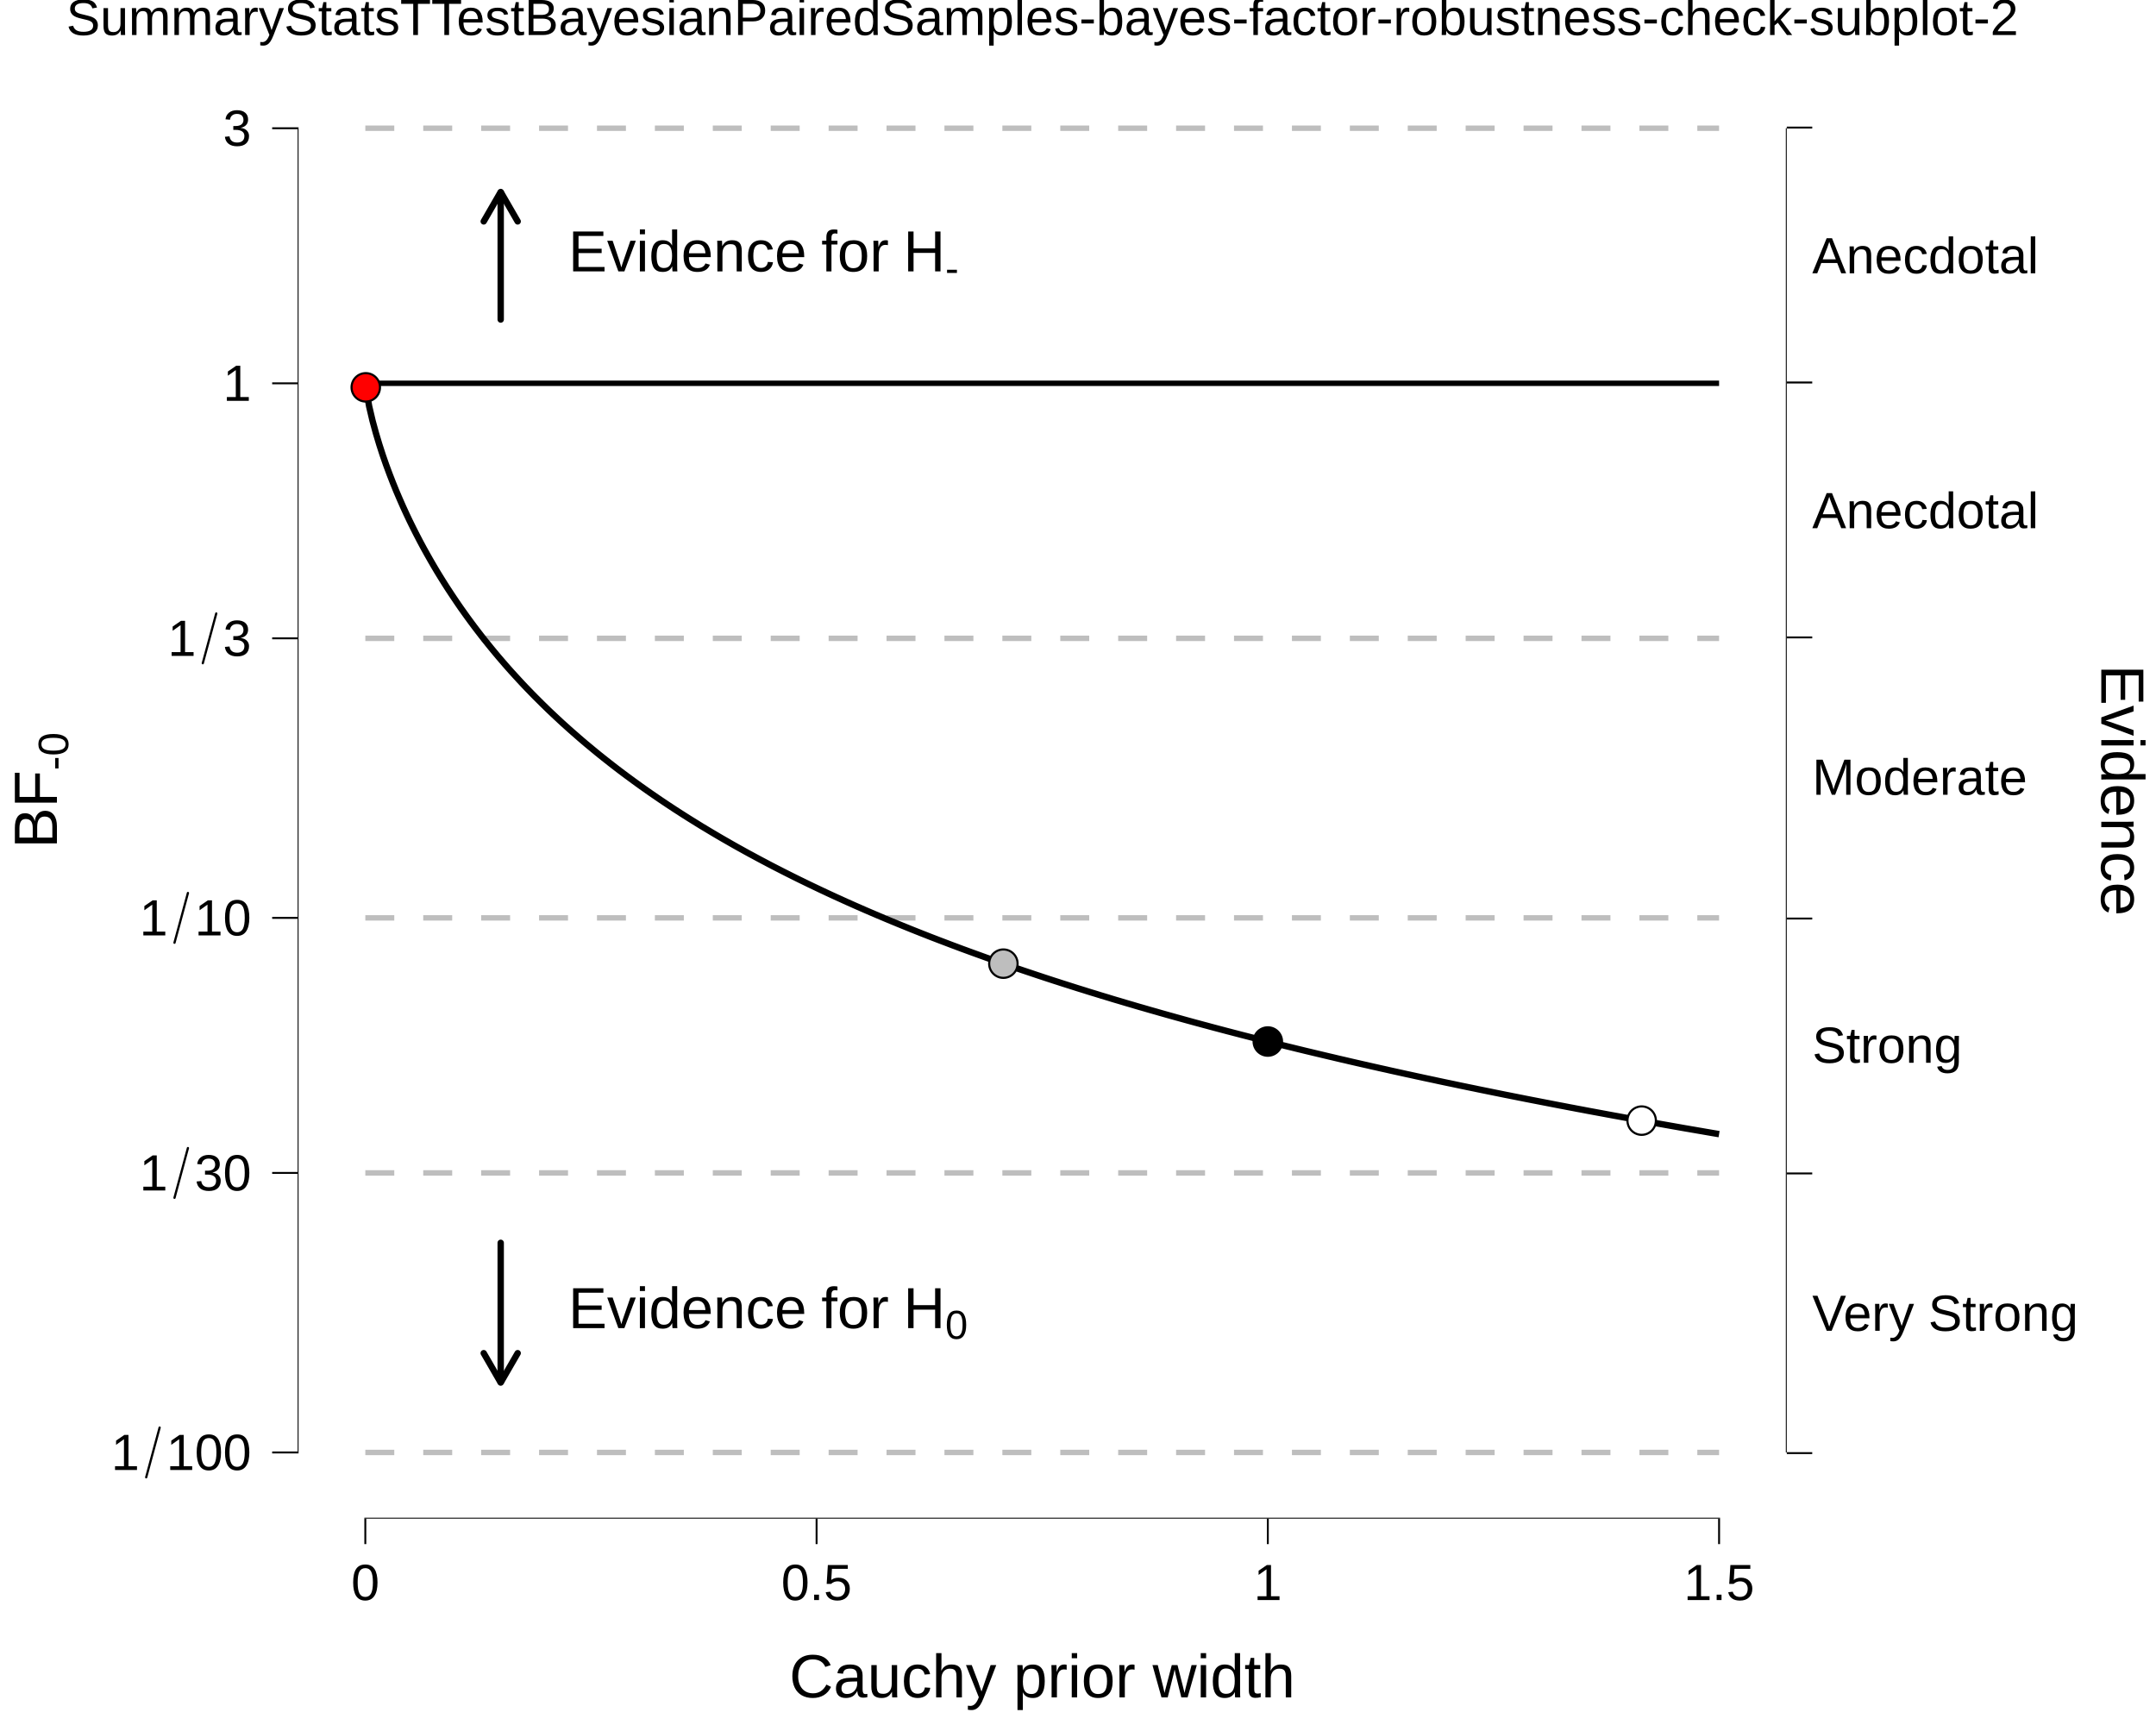
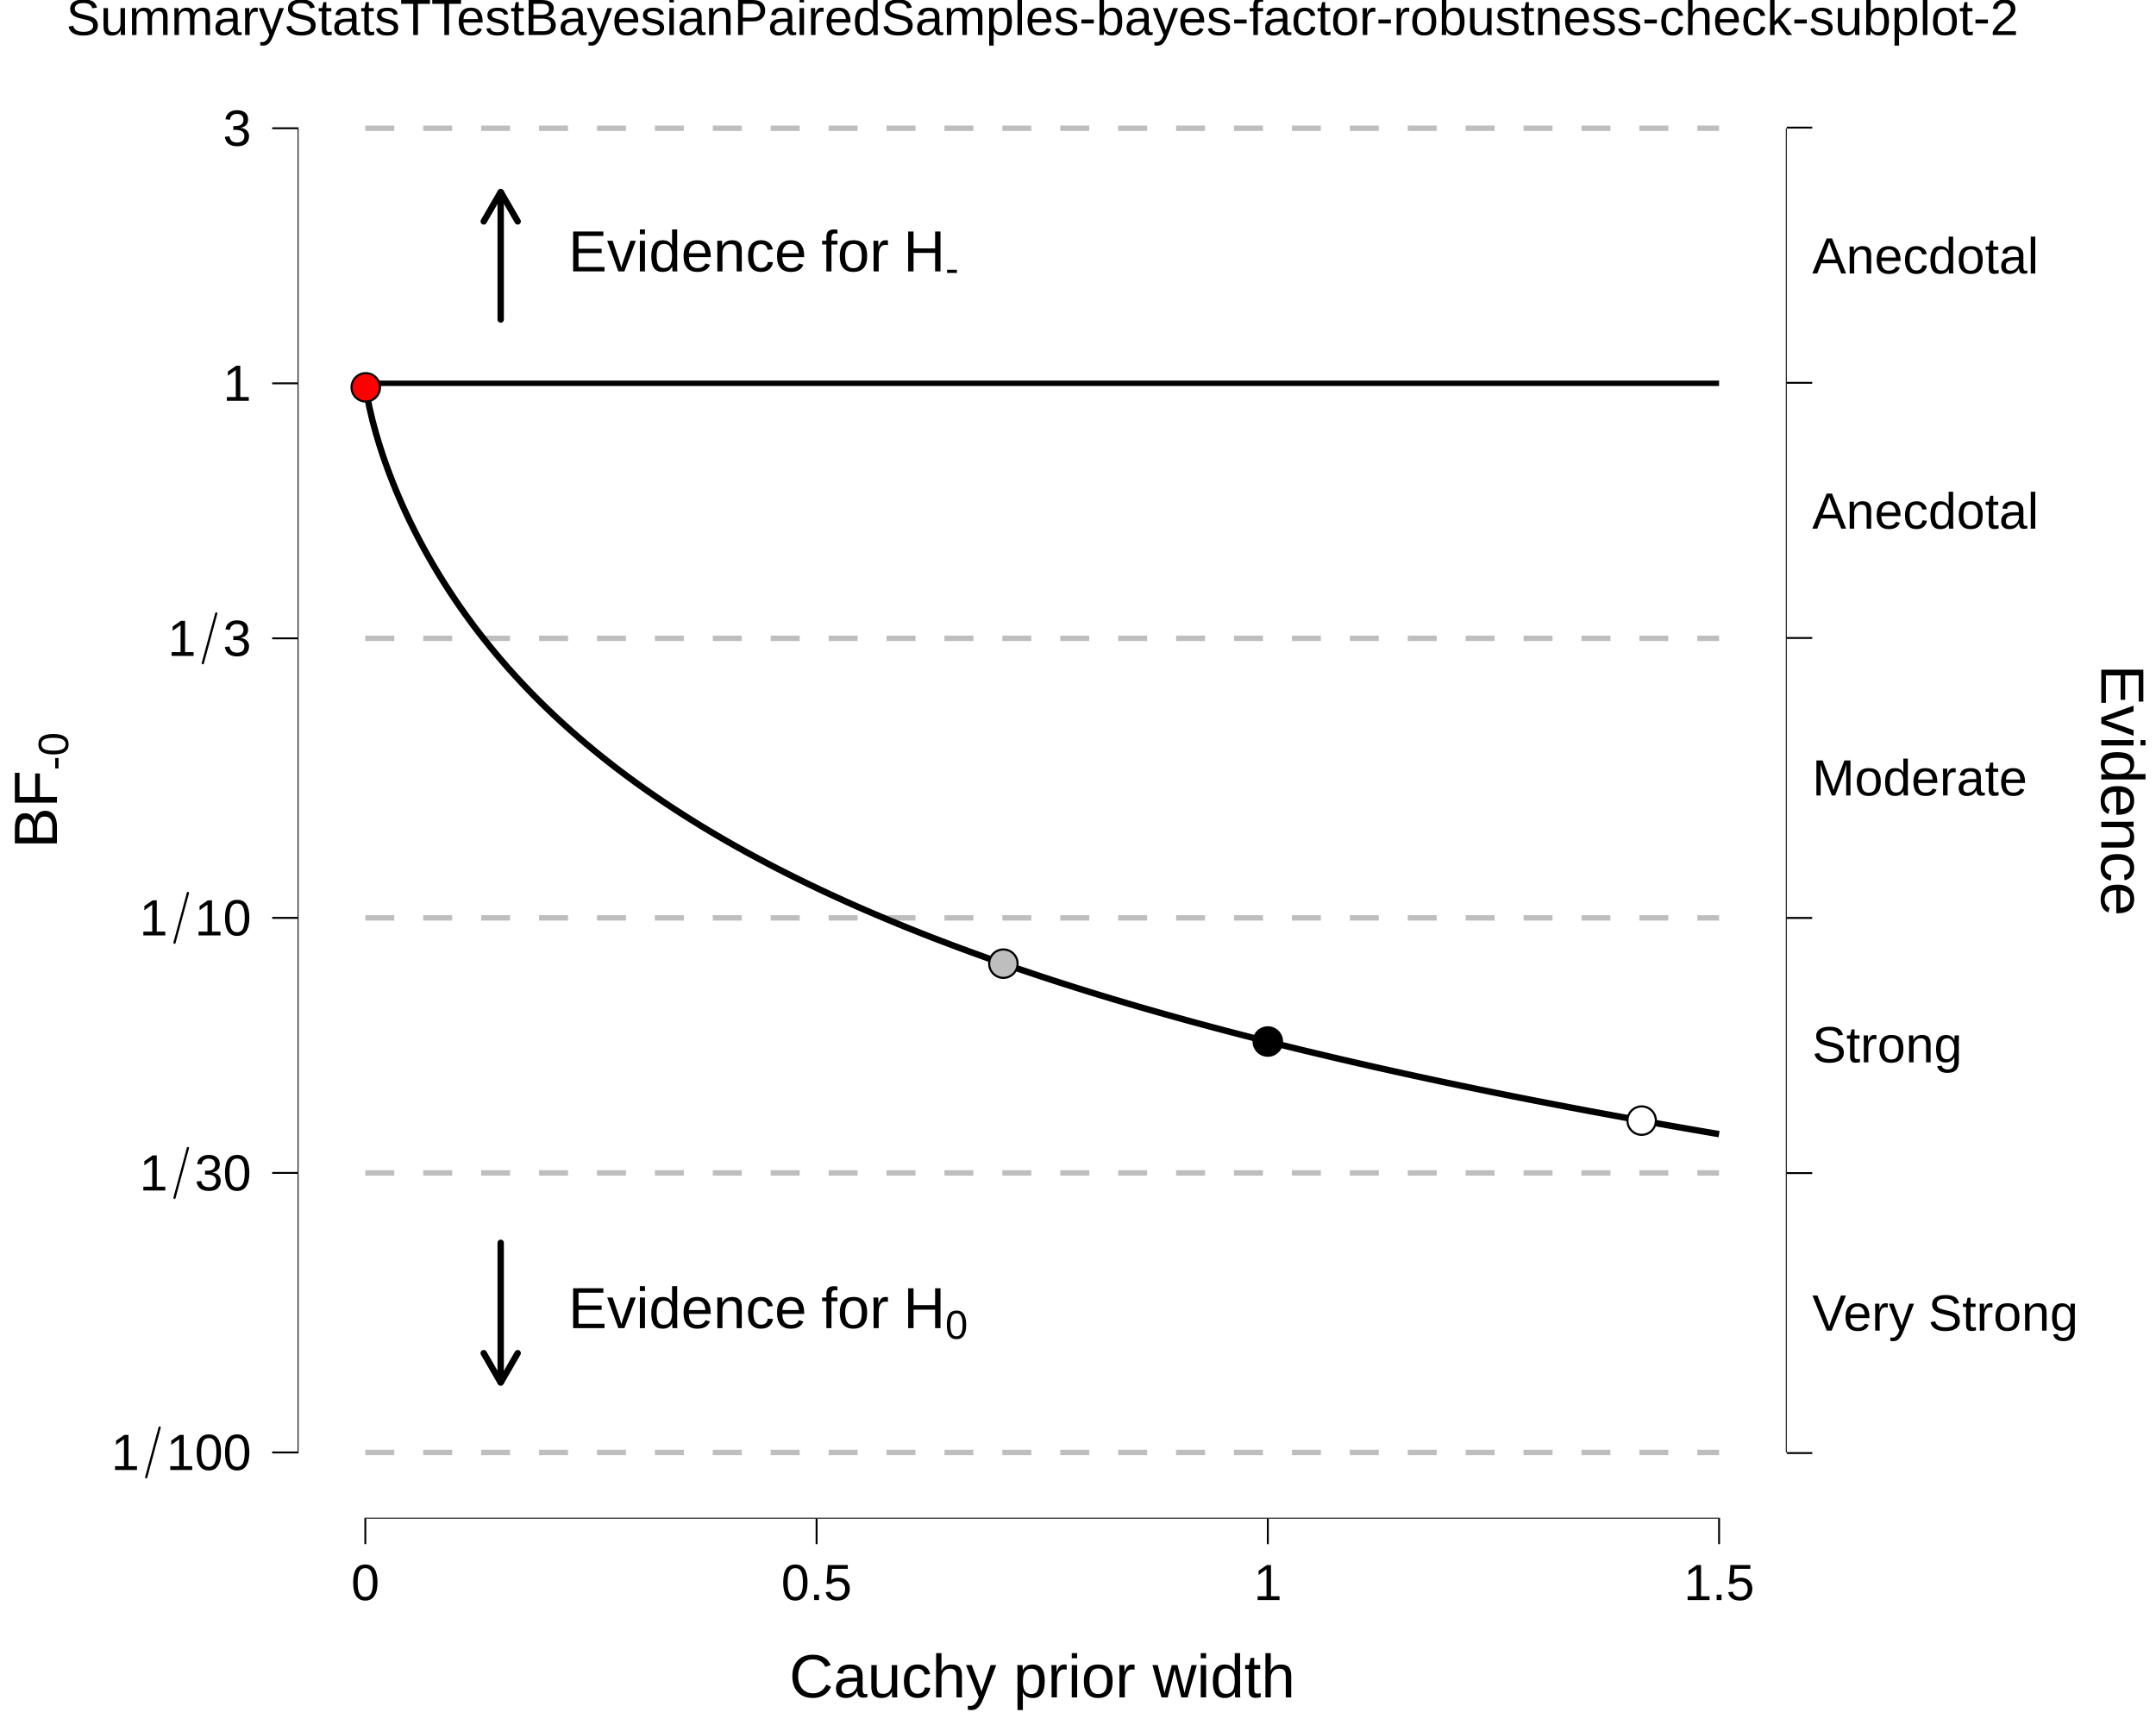
<svg xmlns="http://www.w3.org/2000/svg" viewBox="0 0 720.00 576.00">
  <defs>
    <style type="text/css">
    line, polyline, polygon, path, rect, circle {
      fill: none;
      stroke: #000000;
      stroke-linecap: round;
      stroke-linejoin: round;
      stroke-miterlimit: 10.00;
    }
  </style>
  </defs>
  <rect width="100%" height="100%" style="stroke: none; fill: #FFFFFF;" />
  <rect x="0.00" y="0.00" width="720.00" height="576.00" style="stroke-width: 10.67; stroke: none;" />
  <defs>
    <clipPath id="cpOTkuMzl8NTk2LjcwfDUwNy4xMHwyMC43MQ==">
      <rect x="99.39" y="20.71" width="497.30" height="486.38" />
    </clipPath>
  </defs>
  <rect x="99.39" y="20.71" width="497.30" height="486.38" style="stroke-width: 10.67; stroke: none;" clip-path="url(#cpOTkuMzl8NTk2LjcwfDUwNy4xMHwyMC43MQ==)" />
  <line x1="122.00" y1="484.99" x2="574.09" y2="484.99" style="stroke-width: 1.81; stroke: #BEBEBE; stroke-dasharray: 9.67,9.67; stroke-linecap: butt;" clip-path="url(#cpOTkuMzl8NTk2LjcwfDUwNy4xMHwyMC43MQ==)" />
  <line x1="122.00" y1="391.65" x2="574.09" y2="391.65" style="stroke-width: 1.81; stroke: #BEBEBE; stroke-dasharray: 9.67,9.67; stroke-linecap: butt;" clip-path="url(#cpOTkuMzl8NTk2LjcwfDUwNy4xMHwyMC43MQ==)" />
  <line x1="122.00" y1="306.49" x2="574.09" y2="306.49" style="stroke-width: 1.81; stroke: #BEBEBE; stroke-dasharray: 9.67,9.67; stroke-linecap: butt;" clip-path="url(#cpOTkuMzl8NTk2LjcwfDUwNy4xMHwyMC43MQ==)" />
  <line x1="122.00" y1="213.15" x2="574.09" y2="213.15" style="stroke-width: 1.81; stroke: #BEBEBE; stroke-dasharray: 9.67,9.67; stroke-linecap: butt;" clip-path="url(#cpOTkuMzl8NTk2LjcwfDUwNy4xMHwyMC43MQ==)" />
  <line x1="122.00" y1="127.99" x2="574.09" y2="127.99" style="stroke-width: 1.81; stroke-linecap: butt;" clip-path="url(#cpOTkuMzl8NTk2LjcwfDUwNy4xMHwyMC43MQ==)" />
  <line x1="122.00" y1="42.82" x2="574.09" y2="42.82" style="stroke-width: 1.81; stroke: #BEBEBE; stroke-dasharray: 9.67,9.67; stroke-linecap: butt;" clip-path="url(#cpOTkuMzl8NTk2LjcwfDUwNy4xMHwyMC43MQ==)" />
  <polyline points="122.15,129.34 123.28,135.68 124.41,140.50 125.55,144.68 126.68,148.46 127.81,151.95 128.94,155.20 130.08,158.28 131.21,161.19 132.34,163.98 133.48,166.64 134.61,169.20 135.74,171.67 136.87,174.05 138.01,176.36 139.14,178.59 140.27,180.76 141.40,182.87 142.54,184.92 143.67,186.92 144.80,188.87 145.93,190.78 147.07,192.64 148.20,194.45 149.33,196.23 150.47,197.97 151.60,199.67 152.73,201.34 153.86,202.98 155.00,204.58 156.13,206.16 157.26,207.70 158.39,209.22 159.53,210.71 160.66,212.18 161.79,213.62 162.93,215.03 164.06,216.43 165.19,217.80 166.32,219.15 167.46,220.48 168.59,221.79 169.72,223.08 170.85,224.35 171.99,225.60 173.12,226.83 174.25,228.05 175.38,229.25 176.52,230.43 177.65,231.60 178.78,232.75 179.92,233.88 181.05,235.01 182.18,236.11 183.31,237.21 184.45,238.29 185.58,239.35 186.71,240.40 187.84,241.45 188.98,242.47 190.11,243.49 191.24,244.49 192.38,245.48 193.51,246.47 194.64,247.44 195.77,248.40 196.91,249.34 198.04,250.28 199.17,251.21 200.30,252.13 201.44,253.04 202.57,253.93 203.70,254.82 204.83,255.70 205.97,256.58 207.10,257.44 208.23,258.29 209.37,259.14 210.50,259.97 211.63,260.80 212.76,261.62 213.90,262.44 215.03,263.24 216.16,264.04 217.29,264.83 218.43,265.61 219.56,266.39 220.69,267.16 221.83,267.92 222.96,268.68 224.09,269.42 225.22,270.17 226.36,270.90 227.49,271.63 228.62,272.35 229.75,273.07 230.89,273.78 232.02,274.48 233.15,275.18 234.28,275.88 235.42,276.56 236.55,277.24 237.68,277.92 238.82,278.59 239.95,279.26 241.08,279.92 242.21,280.57 243.35,281.22 244.48,281.87 245.61,282.51 246.74,283.14 247.88,283.77 249.01,284.40 250.14,285.02 251.28,285.63 252.41,286.24 253.54,286.85 254.67,287.45 255.81,288.05 256.94,288.65 258.07,289.24 259.20,289.82 260.34,290.40 261.47,290.98 262.60,291.55 263.73,292.12 264.87,292.69 266.00,293.25 267.13,293.81 268.27,294.36 269.40,294.91 270.53,295.46 271.66,296.00 272.80,296.54 273.93,297.08 275.06,297.61 276.19,298.14 277.33,298.67 278.46,299.19 279.59,299.71 280.73,300.22 281.86,300.74 282.99,301.25 284.12,301.75 285.26,302.26 286.39,302.76 287.52,303.25 288.65,303.75 289.79,304.24 290.92,304.73 292.05,305.21 293.18,305.69 294.32,306.17 295.45,306.65 296.58,307.12 297.72,307.60 298.85,308.06 299.98,308.53 301.11,308.99 302.25,309.45 303.38,309.91 304.51,310.37 305.64,310.82 306.78,311.27 307.91,311.72 309.04,312.16 310.18,312.61 311.31,313.05 312.44,313.48 313.57,313.92 314.71,314.35 315.84,314.78 316.97,315.21 318.10,315.64 319.24,316.06 320.37,316.49 321.50,316.91 322.63,317.32 323.77,317.74 324.90,318.15 326.03,318.56 327.17,318.97 328.30,319.38 329.43,319.79 330.56,320.19 331.70,320.59 332.83,320.99 333.96,321.39 335.09,321.78 336.23,322.17 337.36,322.57 338.49,322.95 339.63,323.34 340.76,323.73 341.89,324.11 343.02,324.49 344.16,324.87 345.29,325.25 346.42,325.63 347.55,326.00 348.69,326.38 349.82,326.75 350.95,327.12 352.08,327.49 353.22,327.85 354.35,328.22 355.48,328.58 356.62,328.94 357.75,329.30 358.88,329.66 360.01,330.02 361.15,330.37 362.28,330.72 363.41,331.08 364.54,331.43 365.68,331.77 366.81,332.12 367.94,332.47 369.08,332.81 370.21,333.15 371.34,333.50 372.47,333.84 373.61,334.17 374.74,334.51 375.87,334.85 377.00,335.18 378.14,335.51 379.27,335.85 380.40,336.18 381.53,336.50 382.67,336.83 383.80,337.16 384.93,337.48 386.07,337.80 387.20,338.13 388.33,338.45 389.46,338.77 390.60,339.09 391.73,339.40 392.86,339.72 393.99,340.03 395.13,340.35 396.26,340.66 397.39,340.97 398.52,341.28 399.66,341.59 400.79,341.89 401.92,342.20 403.06,342.50 404.19,342.81 405.32,343.11 406.45,343.41 407.59,343.71 408.72,344.01 409.85,344.31 410.98,344.60 412.12,344.90 413.25,345.19 414.38,345.49 415.52,345.78 416.65,346.07 417.78,346.36 418.91,346.65 420.05,346.94 421.18,347.23 422.31,347.51 423.44,347.80 424.58,348.08 425.71,348.36 426.84,348.65 427.97,348.93 429.11,349.21 430.24,349.49 431.37,349.76 432.51,350.04 433.64,350.32 434.77,350.59 435.90,350.87 437.04,351.14 438.17,351.41 439.30,351.68 440.43,351.95 441.57,352.22 442.70,352.49 443.83,352.76 444.97,353.02 446.10,353.29 447.23,353.56 448.36,353.82 449.50,354.08 450.63,354.35 451.76,354.61 452.89,354.87 454.03,355.13 455.16,355.39 456.29,355.64 457.42,355.90 458.56,356.16 459.69,356.41 460.82,356.67 461.96,356.92 463.09,357.17 464.22,357.43 465.35,357.68 466.49,357.93 467.62,358.18 468.75,358.43 469.88,358.68 471.02,358.92 472.15,359.17 473.28,359.42 474.42,359.66 475.55,359.91 476.68,360.15 477.81,360.39 478.95,360.63 480.08,360.88 481.21,361.12 482.34,361.36 483.48,361.60 484.61,361.83 485.74,362.07 486.87,362.31 488.01,362.55 489.14,362.78 490.27,363.02 491.41,363.25 492.54,363.48 493.67,363.72 494.80,363.95 495.94,364.18 497.07,364.41 498.20,364.64 499.33,364.87 500.47,365.10 501.60,365.33 502.73,365.56 503.87,365.78 505.00,366.01 506.13,366.23 507.26,366.46 508.40,366.68 509.53,366.91 510.66,367.13 511.79,367.35 512.93,367.57 514.06,367.79 515.19,368.01 516.32,368.23 517.46,368.45 518.59,368.67 519.72,368.89 520.86,369.11 521.99,369.32 523.12,369.54 524.25,369.76 525.39,369.97 526.52,370.19 527.65,370.40 528.78,370.61 529.92,370.83 531.05,371.04 532.18,371.25 533.32,371.46 534.45,371.67 535.58,371.88 536.71,372.09 537.85,372.30 538.98,372.51 540.11,372.71 541.24,372.92 542.38,373.13 543.51,373.33 544.64,373.54 545.77,373.74 546.91,373.95 548.04,374.15 549.17,374.36 550.31,374.56 551.44,374.76 552.57,374.96 553.70,375.16 554.84,375.36 555.97,375.56 557.10,375.76 558.23,375.96 559.37,376.16 560.50,376.36 561.63,376.56 562.77,376.76 563.90,376.95 565.03,377.15 566.16,377.34 567.30,377.54 568.43,377.73 569.56,377.93 570.69,378.12 571.83,378.32 572.96,378.51 574.09,378.70 " style="stroke-width: 2.13; stroke-linecap: butt;" clip-path="url(#cpOTkuMzl8NTk2LjcwfDUwNy4xMHwyMC43MQ==)" />
  <circle cx="122.15" cy="129.34" r="3.56pt" style="stroke-width: 0.71; fill: #FF0000;" clip-path="url(#cpOTkuMzl8NTk2LjcwfDUwNy4xMHwyMC43MQ==)" />
  <circle cx="335.08" cy="321.78" r="3.56pt" style="stroke-width: 0.71; fill: #BEBEBE;" clip-path="url(#cpOTkuMzl8NTk2LjcwfDUwNy4xMHwyMC43MQ==)" />
  <circle cx="423.39" cy="347.78" r="3.56pt" style="stroke-width: 0.71; fill: #000000;" clip-path="url(#cpOTkuMzl8NTk2LjcwfDUwNy4xMHwyMC43MQ==)" />
  <circle cx="548.24" cy="374.19" r="3.56pt" style="stroke-width: 0.71; fill: #FFFFFF;" clip-path="url(#cpOTkuMzl8NTk2LjcwfDUwNy4xMHwyMC43MQ==)" />
  <line x1="167.21" y1="414.99" x2="167.21" y2="461.66" style="stroke-width: 2.13; stroke-linejoin: bevel;" clip-path="url(#cpOTkuMzl8NTk2LjcwfDUwNy4xMHwyMC43MQ==)" />
  <polyline points="161.54,451.84 167.21,461.66 172.88,451.84 " style="stroke-width: 2.13; stroke-linejoin: bevel;" clip-path="url(#cpOTkuMzl8NTk2LjcwfDUwNy4xMHwyMC43MQ==)" />
  <line x1="167.21" y1="106.70" x2="167.21" y2="64.11" style="stroke-width: 2.13; stroke-linejoin: bevel;" clip-path="url(#cpOTkuMzl8NTk2LjcwfDUwNy4xMHwyMC43MQ==)" />
  <polyline points="172.88,73.93 167.21,64.11 161.54,73.93 " style="stroke-width: 2.13; stroke-linejoin: bevel;" clip-path="url(#cpOTkuMzl8NTk2LjcwfDUwNy4xMHwyMC43MQ==)" />
  <g clip-path="url(#cpOTkuMzl8NTk2LjcwfDUwNy4xMHwyMC43MQ==)">
    <text x="189.81" y="443.48" style="font-size: 19.35px; font-family: Liberation Sans;" textLength="12.91px" lengthAdjust="spacingAndGlyphs">E</text>
  </g>
  <g clip-path="url(#cpOTkuMzl8NTk2LjcwfDUwNy4xMHwyMC43MQ==)">
    <text x="202.72" y="443.48" style="font-size: 19.35px; font-family: Liberation Sans;" textLength="9.67px" lengthAdjust="spacingAndGlyphs">v</text>
  </g>
  <g clip-path="url(#cpOTkuMzl8NTk2LjcwfDUwNy4xMHwyMC43MQ==)">
    <text x="212.39" y="443.48" style="font-size: 19.35px; font-family: Liberation Sans;" textLength="4.30px" lengthAdjust="spacingAndGlyphs">i</text>
  </g>
  <g clip-path="url(#cpOTkuMzl8NTk2LjcwfDUwNy4xMHwyMC43MQ==)">
    <text x="216.69" y="443.48" style="font-size: 19.35px; font-family: Liberation Sans;" textLength="10.77px" lengthAdjust="spacingAndGlyphs">d</text>
  </g>
  <g clip-path="url(#cpOTkuMzl8NTk2LjcwfDUwNy4xMHwyMC43MQ==)">
    <text x="227.45" y="443.48" style="font-size: 19.35px; font-family: Liberation Sans;" textLength="10.77px" lengthAdjust="spacingAndGlyphs">e</text>
  </g>
  <g clip-path="url(#cpOTkuMzl8NTk2LjcwfDUwNy4xMHwyMC43MQ==)">
    <text x="238.22" y="443.48" style="font-size: 19.35px; font-family: Liberation Sans;" textLength="10.77px" lengthAdjust="spacingAndGlyphs">n</text>
  </g>
  <g clip-path="url(#cpOTkuMzl8NTk2LjcwfDUwNy4xMHwyMC43MQ==)">
    <text x="248.98" y="443.48" style="font-size: 19.35px; font-family: Liberation Sans;" textLength="9.67px" lengthAdjust="spacingAndGlyphs">c</text>
  </g>
  <g clip-path="url(#cpOTkuMzl8NTk2LjcwfDUwNy4xMHwyMC43MQ==)">
    <text x="258.66" y="443.48" style="font-size: 19.35px; font-family: Liberation Sans;" textLength="10.77px" lengthAdjust="spacingAndGlyphs">e</text>
  </g>
  <g clip-path="url(#cpOTkuMzl8NTk2LjcwfDUwNy4xMHwyMC43MQ==)">
    <text x="269.42" y="443.48" style="font-size: 19.35px; font-family: Symbola;" textLength="4.84px" lengthAdjust="spacingAndGlyphs"> </text>
  </g>
  <g clip-path="url(#cpOTkuMzl8NTk2LjcwfDUwNy4xMHwyMC43MQ==)">
    <text x="274.26" y="443.48" style="font-size: 19.35px; font-family: Liberation Sans;" textLength="22.58px" lengthAdjust="spacingAndGlyphs">for</text>
  </g>
  <g clip-path="url(#cpOTkuMzl8NTk2LjcwfDUwNy4xMHwyMC43MQ==)">
    <text x="296.84" y="443.48" style="font-size: 19.35px; font-family: Symbola;" textLength="4.84px" lengthAdjust="spacingAndGlyphs"> </text>
  </g>
  <g clip-path="url(#cpOTkuMzl8NTk2LjcwfDUwNy4xMHwyMC43MQ==)">
    <text x="301.69" y="443.48" style="font-size: 19.35px; font-family: Liberation Sans;" textLength="13.97px" lengthAdjust="spacingAndGlyphs">H</text>
  </g>
  <g clip-path="url(#cpOTkuMzl8NTk2LjcwfDUwNy4xMHwyMC43MQ==)">
    <text x="315.66" y="447.06" style="font-size: 13.54px; font-family: Liberation Sans;" textLength="7.53px" lengthAdjust="spacingAndGlyphs">0</text>
  </g>
  <g clip-path="url(#cpOTkuMzl8NTk2LjcwfDUwNy4xMHwyMC43MQ==)">
    <text x="189.81" y="90.62" style="font-size: 19.35px; font-family: Liberation Sans;" textLength="12.91px" lengthAdjust="spacingAndGlyphs">E</text>
  </g>
  <g clip-path="url(#cpOTkuMzl8NTk2LjcwfDUwNy4xMHwyMC43MQ==)">
    <text x="202.72" y="90.62" style="font-size: 19.35px; font-family: Liberation Sans;" textLength="9.67px" lengthAdjust="spacingAndGlyphs">v</text>
  </g>
  <g clip-path="url(#cpOTkuMzl8NTk2LjcwfDUwNy4xMHwyMC43MQ==)">
    <text x="212.39" y="90.62" style="font-size: 19.35px; font-family: Liberation Sans;" textLength="4.30px" lengthAdjust="spacingAndGlyphs">i</text>
  </g>
  <g clip-path="url(#cpOTkuMzl8NTk2LjcwfDUwNy4xMHwyMC43MQ==)">
    <text x="216.69" y="90.62" style="font-size: 19.35px; font-family: Liberation Sans;" textLength="10.77px" lengthAdjust="spacingAndGlyphs">d</text>
  </g>
  <g clip-path="url(#cpOTkuMzl8NTk2LjcwfDUwNy4xMHwyMC43MQ==)">
    <text x="227.45" y="90.62" style="font-size: 19.35px; font-family: Liberation Sans;" textLength="10.77px" lengthAdjust="spacingAndGlyphs">e</text>
  </g>
  <g clip-path="url(#cpOTkuMzl8NTk2LjcwfDUwNy4xMHwyMC43MQ==)">
    <text x="238.22" y="90.62" style="font-size: 19.35px; font-family: Liberation Sans;" textLength="10.77px" lengthAdjust="spacingAndGlyphs">n</text>
  </g>
  <g clip-path="url(#cpOTkuMzl8NTk2LjcwfDUwNy4xMHwyMC43MQ==)">
    <text x="248.98" y="90.62" style="font-size: 19.35px; font-family: Liberation Sans;" textLength="9.67px" lengthAdjust="spacingAndGlyphs">c</text>
  </g>
  <g clip-path="url(#cpOTkuMzl8NTk2LjcwfDUwNy4xMHwyMC43MQ==)">
    <text x="258.66" y="90.62" style="font-size: 19.35px; font-family: Liberation Sans;" textLength="10.77px" lengthAdjust="spacingAndGlyphs">e</text>
  </g>
  <g clip-path="url(#cpOTkuMzl8NTk2LjcwfDUwNy4xMHwyMC43MQ==)">
    <text x="269.42" y="90.62" style="font-size: 19.35px; font-family: Symbola;" textLength="4.84px" lengthAdjust="spacingAndGlyphs"> </text>
  </g>
  <g clip-path="url(#cpOTkuMzl8NTk2LjcwfDUwNy4xMHwyMC43MQ==)">
    <text x="274.26" y="90.62" style="font-size: 19.35px; font-family: Liberation Sans;" textLength="22.58px" lengthAdjust="spacingAndGlyphs">for</text>
  </g>
  <g clip-path="url(#cpOTkuMzl8NTk2LjcwfDUwNy4xMHwyMC43MQ==)">
    <text x="296.84" y="90.62" style="font-size: 19.35px; font-family: Symbola;" textLength="4.84px" lengthAdjust="spacingAndGlyphs"> </text>
  </g>
  <g clip-path="url(#cpOTkuMzl8NTk2LjcwfDUwNy4xMHwyMC43MQ==)">
    <text x="301.69" y="90.62" style="font-size: 19.35px; font-family: Liberation Sans;" textLength="13.97px" lengthAdjust="spacingAndGlyphs">H</text>
  </g>
  <g clip-path="url(#cpOTkuMzl8NTk2LjcwfDUwNy4xMHwyMC43MQ==)">
    <text x="315.66" y="94.20" style="font-size: 13.54px; font-family: Liberation Sans;" textLength="4.50px" lengthAdjust="spacingAndGlyphs">-</text>
  </g>
  <line x1="121.68" y1="507.10" x2="574.41" y2="507.10" style="stroke-width: 0.64; stroke-linecap: butt;" clip-path="url(#cpOTkuMzl8NTk2LjcwfDUwNy4xMHwyMC43MQ==)" />
  <line x1="99.39" y1="485.31" x2="99.39" y2="42.50" style="stroke-width: 0.64; stroke-linecap: butt;" clip-path="url(#cpOTkuMzl8NTk2LjcwfDUwNy4xMHwyMC43MQ==)" />
  <line x1="596.70" y1="484.99" x2="596.70" y2="42.82" style="stroke-width: 0.64; stroke-linecap: butt;" clip-path="url(#cpOTkuMzl8NTk2LjcwfDUwNy4xMHwyMC43MQ==)" />
  <rect x="99.39" y="20.71" width="497.30" height="486.38" style="stroke-width: 0.00; stroke: none;" clip-path="url(#cpOTkuMzl8NTk2LjcwfDUwNy4xMHwyMC43MQ==)" />
  <defs>
    <clipPath id="cpMC4wMHw3MjAuMDB8NTc2LjAwfDAuMDA=">
      <rect x="0.00" y="0.00" width="720.00" height="576.00" />
    </clipPath>
  </defs>
  <polyline points="99.39,507.10 99.39,20.71 " style="stroke-width: 0.00; stroke: none; stroke-linecap: butt;" clip-path="url(#cpMC4wMHw3MjAuMDB8NTc2LjAwfDAuMDA=)" />
  <g clip-path="url(#cpMC4wMHw3MjAuMDB8NTc2LjAwfDAuMDA=)">
    <text x="37.12" y="490.84" style="font-size: 17.00px; font-family: Liberation Sans;" textLength="9.45px" lengthAdjust="spacingAndGlyphs">1</text>
  </g>
  <polyline points="48.82,493.29 53.31,476.68 " style="stroke-width: 0.75;" clip-path="url(#cpMC4wMHw3MjAuMDB8NTc2LjAwfDAuMDA=)" />
  <g clip-path="url(#cpMC4wMHw3MjAuMDB8NTc2LjAwfDAuMDA=)">
    <text x="55.56" y="490.84" style="font-size: 17.00px; font-family: Liberation Sans;" textLength="28.36px" lengthAdjust="spacingAndGlyphs">100</text>
  </g>
  <g clip-path="url(#cpMC4wMHw3MjAuMDB8NTc2LjAwfDAuMDA=)">
    <text x="46.57" y="397.51" style="font-size: 17.00px; font-family: Liberation Sans;" textLength="9.45px" lengthAdjust="spacingAndGlyphs">1</text>
  </g>
  <polyline points="58.27,399.96 62.76,383.35 " style="stroke-width: 0.75;" clip-path="url(#cpMC4wMHw3MjAuMDB8NTc2LjAwfDAuMDA=)" />
  <g clip-path="url(#cpMC4wMHw3MjAuMDB8NTc2LjAwfDAuMDA=)">
    <text x="65.01" y="397.51" style="font-size: 17.00px; font-family: Liberation Sans;" textLength="18.91px" lengthAdjust="spacingAndGlyphs">30</text>
  </g>
  <g clip-path="url(#cpMC4wMHw3MjAuMDB8NTc2LjAwfDAuMDA=)">
    <text x="46.57" y="312.34" style="font-size: 17.00px; font-family: Liberation Sans;" textLength="9.45px" lengthAdjust="spacingAndGlyphs">1</text>
  </g>
  <polyline points="58.27,314.79 62.76,298.18 " style="stroke-width: 0.75;" clip-path="url(#cpMC4wMHw3MjAuMDB8NTc2LjAwfDAuMDA=)" />
  <g clip-path="url(#cpMC4wMHw3MjAuMDB8NTc2LjAwfDAuMDA=)">
    <text x="65.01" y="312.34" style="font-size: 17.00px; font-family: Liberation Sans;" textLength="18.91px" lengthAdjust="spacingAndGlyphs">10</text>
  </g>
  <g clip-path="url(#cpMC4wMHw3MjAuMDB8NTc2LjAwfDAuMDA=)">
    <text x="56.02" y="219.01" style="font-size: 17.00px; font-family: Liberation Sans;" textLength="9.45px" lengthAdjust="spacingAndGlyphs">1</text>
  </g>
  <polyline points="67.72,221.46 72.22,204.85 " style="stroke-width: 0.75;" clip-path="url(#cpMC4wMHw3MjAuMDB8NTc2LjAwfDAuMDA=)" />
  <g clip-path="url(#cpMC4wMHw3MjAuMDB8NTc2LjAwfDAuMDA=)">
    <text x="74.46" y="219.01" style="font-size: 17.00px; font-family: Liberation Sans;" textLength="9.45px" lengthAdjust="spacingAndGlyphs">3</text>
  </g>
  <g clip-path="url(#cpMC4wMHw3MjAuMDB8NTc2LjAwfDAuMDA=)">
    <text x="74.46" y="133.84" style="font-size: 17.00px; font-family: Liberation Sans;" textLength="9.45px" lengthAdjust="spacingAndGlyphs">1</text>
  </g>
  <g clip-path="url(#cpMC4wMHw3MjAuMDB8NTc2LjAwfDAuMDA=)">
    <text x="74.46" y="48.67" style="font-size: 17.00px; font-family: Liberation Sans;" textLength="9.45px" lengthAdjust="spacingAndGlyphs">3</text>
  </g>
  <polyline points="90.89,484.99 99.39,484.99 " style="stroke-width: 0.64; stroke-linecap: butt;" clip-path="url(#cpMC4wMHw3MjAuMDB8NTc2LjAwfDAuMDA=)" />
  <polyline points="90.89,391.65 99.39,391.65 " style="stroke-width: 0.64; stroke-linecap: butt;" clip-path="url(#cpMC4wMHw3MjAuMDB8NTc2LjAwfDAuMDA=)" />
  <polyline points="90.89,306.49 99.39,306.49 " style="stroke-width: 0.64; stroke-linecap: butt;" clip-path="url(#cpMC4wMHw3MjAuMDB8NTc2LjAwfDAuMDA=)" />
  <polyline points="90.89,213.15 99.39,213.15 " style="stroke-width: 0.64; stroke-linecap: butt;" clip-path="url(#cpMC4wMHw3MjAuMDB8NTc2LjAwfDAuMDA=)" />
  <polyline points="90.89,127.99 99.39,127.99 " style="stroke-width: 0.64; stroke-linecap: butt;" clip-path="url(#cpMC4wMHw3MjAuMDB8NTc2LjAwfDAuMDA=)" />
  <polyline points="90.89,42.82 99.39,42.82 " style="stroke-width: 0.64; stroke-linecap: butt;" clip-path="url(#cpMC4wMHw3MjAuMDB8NTc2LjAwfDAuMDA=)" />
  <polyline points="596.70,507.10 596.70,20.71 " style="stroke-width: 0.00; stroke: none; stroke-linecap: butt;" clip-path="url(#cpMC4wMHw3MjAuMDB8NTc2LjAwfDAuMDA=)" />
-   <polyline points="596.70,485.21 605.20,485.21 " style="stroke-width: 0.64; stroke-linecap: butt;" clip-path="url(#cpMC4wMHw3MjAuMDB8NTc2LjAwfDAuMDA=)" />
-   <polyline points="596.70,438.52 605.20,438.52 " style="stroke-width: 0.64; stroke: none; stroke-linecap: butt;" clip-path="url(#cpMC4wMHw3MjAuMDB8NTc2LjAwfDAuMDA=)" />
-   <polyline points="596.70,391.82 605.20,391.82 " style="stroke-width: 0.64; stroke-linecap: butt;" clip-path="url(#cpMC4wMHw3MjAuMDB8NTc2LjAwfDAuMDA=)" />
-   <polyline points="596.70,349.02 605.20,349.02 " style="stroke-width: 0.64; stroke: none; stroke-linecap: butt;" clip-path="url(#cpMC4wMHw3MjAuMDB8NTc2LjAwfDAuMDA=)" />
-   <polyline points="596.70,306.71 605.20,306.71 " style="stroke-width: 0.64; stroke-linecap: butt;" clip-path="url(#cpMC4wMHw3MjAuMDB8NTc2LjAwfDAuMDA=)" />
-   <polyline points="596.70,259.53 605.20,259.53 " style="stroke-width: 0.64; stroke: none; stroke-linecap: butt;" clip-path="url(#cpMC4wMHw3MjAuMDB8NTc2LjAwfDAuMDA=)" />
-   <polyline points="596.70,212.84 605.20,212.84 " style="stroke-width: 0.64; stroke-linecap: butt;" clip-path="url(#cpMC4wMHw3MjAuMDB8NTc2LjAwfDAuMDA=)" />
-   <polyline points="596.70,170.52 605.20,170.52 " style="stroke-width: 0.64; stroke: none; stroke-linecap: butt;" clip-path="url(#cpMC4wMHw3MjAuMDB8NTc2LjAwfDAuMDA=)" />
-   <polyline points="596.70,127.72 605.20,127.72 " style="stroke-width: 0.64; stroke-linecap: butt;" clip-path="url(#cpMC4wMHw3MjAuMDB8NTc2LjAwfDAuMDA=)" />
-   <polyline points="596.70,85.40 605.20,85.40 " style="stroke-width: 0.64; stroke: none; stroke-linecap: butt;" clip-path="url(#cpMC4wMHw3MjAuMDB8NTc2LjAwfDAuMDA=)" />
-   <polyline points="596.70,42.60 605.20,42.60 " style="stroke-width: 0.64; stroke-linecap: butt;" clip-path="url(#cpMC4wMHw3MjAuMDB8NTc2LjAwfDAuMDA=)" />
-   <g clip-path="url(#cpMC4wMHw3MjAuMDB8NTc2LjAwfDAuMDA=)">
-     <text x="605.20" y="444.37" style="font-size: 17.00px; font-family: Liberation Sans;" textLength="88.81px" lengthAdjust="spacingAndGlyphs">Very Strong</text>
-   </g>
-   <g clip-path="url(#cpMC4wMHw3MjAuMDB8NTc2LjAwfDAuMDA=)">
-     <text x="605.20" y="354.87" style="font-size: 17.00px; font-family: Liberation Sans;" textLength="50.08px" lengthAdjust="spacingAndGlyphs">Strong</text>
-   </g>
-   <g clip-path="url(#cpMC4wMHw3MjAuMDB8NTc2LjAwfDAuMDA=)">
-     <text x="605.20" y="265.38" style="font-size: 17.00px; font-family: Liberation Sans;" textLength="71.80px" lengthAdjust="spacingAndGlyphs">Moderate</text>
-   </g>
-   <g clip-path="url(#cpMC4wMHw3MjAuMDB8NTc2LjAwfDAuMDA=)">
-     <text x="605.20" y="176.37" style="font-size: 17.00px; font-family: Liberation Sans;" textLength="75.61px" lengthAdjust="spacingAndGlyphs">Anecdotal</text>
-   </g>
-   <g clip-path="url(#cpMC4wMHw3MjAuMDB8NTc2LjAwfDAuMDA=)">
-     <text x="605.20" y="91.25" style="font-size: 17.00px; font-family: Liberation Sans;" textLength="75.61px" lengthAdjust="spacingAndGlyphs">Anecdotal</text>
+   <polyline points="596.70,485.19 605.20,485.19 " style="stroke-width: 0.64; stroke-linecap: butt;" clip-path="url(#cpMC4wMHw3MjAuMDB8NTc2LjAwfDAuMDA=)" />
+   <polyline points="596.70,438.45 605.20,438.45 " style="stroke-width: 0.64; stroke: none; stroke-linecap: butt;" clip-path="url(#cpMC4wMHw3MjAuMDB8NTc2LjAwfDAuMDA=)" />
+   <polyline points="596.70,391.71 605.20,391.71 " style="stroke-width: 0.64; stroke-linecap: butt;" clip-path="url(#cpMC4wMHw3MjAuMDB8NTc2LjAwfDAuMDA=)" />
+   <polyline points="596.70,348.86 605.20,348.86 " style="stroke-width: 0.64; stroke: none; stroke-linecap: butt;" clip-path="url(#cpMC4wMHw3MjAuMDB8NTc2LjAwfDAuMDA=)" />
+   <polyline points="596.70,306.51 605.20,306.51 " style="stroke-width: 0.64; stroke-linecap: butt;" clip-path="url(#cpMC4wMHw3MjAuMDB8NTc2LjAwfDAuMDA=)" />
+   <polyline points="596.70,259.77 605.20,259.77 " style="stroke-width: 0.64; stroke: none; stroke-linecap: butt;" clip-path="url(#cpMC4wMHw3MjAuMDB8NTc2LjAwfDAuMDA=)" />
+   <polyline points="596.70,213.03 605.20,213.03 " style="stroke-width: 0.64; stroke-linecap: butt;" clip-path="url(#cpMC4wMHw3MjAuMDB8NTc2LjAwfDAuMDA=)" />
+   <polyline points="596.70,170.67 605.20,170.67 " style="stroke-width: 0.64; stroke: none; stroke-linecap: butt;" clip-path="url(#cpMC4wMHw3MjAuMDB8NTc2LjAwfDAuMDA=)" />
+   <polyline points="596.70,127.83 605.20,127.83 " style="stroke-width: 0.64; stroke-linecap: butt;" clip-path="url(#cpMC4wMHw3MjAuMDB8NTc2LjAwfDAuMDA=)" />
+   <polyline points="596.70,85.47 605.20,85.47 " style="stroke-width: 0.64; stroke: none; stroke-linecap: butt;" clip-path="url(#cpMC4wMHw3MjAuMDB8NTc2LjAwfDAuMDA=)" />
+   <polyline points="596.70,42.62 605.20,42.62 " style="stroke-width: 0.64; stroke-linecap: butt;" clip-path="url(#cpMC4wMHw3MjAuMDB8NTc2LjAwfDAuMDA=)" />
+   <g clip-path="url(#cpMC4wMHw3MjAuMDB8NTc2LjAwfDAuMDA=)">
+     <text x="605.20" y="444.30" style="font-size: 17.00px; font-family: Liberation Sans;" textLength="88.81px" lengthAdjust="spacingAndGlyphs">Very Strong</text>
+   </g>
+   <g clip-path="url(#cpMC4wMHw3MjAuMDB8NTc2LjAwfDAuMDA=)">
+     <text x="605.20" y="354.72" style="font-size: 17.00px; font-family: Liberation Sans;" textLength="50.08px" lengthAdjust="spacingAndGlyphs">Strong</text>
+   </g>
+   <g clip-path="url(#cpMC4wMHw3MjAuMDB8NTc2LjAwfDAuMDA=)">
+     <text x="605.20" y="265.62" style="font-size: 17.00px; font-family: Liberation Sans;" textLength="71.80px" lengthAdjust="spacingAndGlyphs">Moderate</text>
+   </g>
+   <g clip-path="url(#cpMC4wMHw3MjAuMDB8NTc2LjAwfDAuMDA=)">
+     <text x="605.20" y="176.52" style="font-size: 17.00px; font-family: Liberation Sans;" textLength="75.61px" lengthAdjust="spacingAndGlyphs">Anecdotal</text>
+   </g>
+   <g clip-path="url(#cpMC4wMHw3MjAuMDB8NTc2LjAwfDAuMDA=)">
+     <text x="605.20" y="91.32" style="font-size: 17.00px; font-family: Liberation Sans;" textLength="75.61px" lengthAdjust="spacingAndGlyphs">Anecdotal</text>
  </g>
  <polyline points="99.39,507.10 596.70,507.10 " style="stroke-width: 0.00; stroke: none; stroke-linecap: butt;" clip-path="url(#cpMC4wMHw3MjAuMDB8NTc2LjAwfDAuMDA=)" />
  <polyline points="122.00,515.60 122.00,507.10 " style="stroke-width: 0.64; stroke-linecap: butt;" clip-path="url(#cpMC4wMHw3MjAuMDB8NTc2LjAwfDAuMDA=)" />
  <polyline points="272.70,515.60 272.70,507.10 " style="stroke-width: 0.64; stroke-linecap: butt;" clip-path="url(#cpMC4wMHw3MjAuMDB8NTc2LjAwfDAuMDA=)" />
  <polyline points="423.39,515.60 423.39,507.10 " style="stroke-width: 0.64; stroke-linecap: butt;" clip-path="url(#cpMC4wMHw3MjAuMDB8NTc2LjAwfDAuMDA=)" />
  <polyline points="574.09,515.60 574.09,507.10 " style="stroke-width: 0.64; stroke-linecap: butt;" clip-path="url(#cpMC4wMHw3MjAuMDB8NTc2LjAwfDAuMDA=)" />
  <g clip-path="url(#cpMC4wMHw3MjAuMDB8NTc2LjAwfDAuMDA=)">
    <text x="117.27" y="534.28" style="font-size: 17.00px; font-family: Liberation Sans;" textLength="9.45px" lengthAdjust="spacingAndGlyphs">0</text>
  </g>
  <g clip-path="url(#cpMC4wMHw3MjAuMDB8NTc2LjAwfDAuMDA=)">
    <text x="260.88" y="534.28" style="font-size: 17.00px; font-family: Liberation Sans;" textLength="23.62px" lengthAdjust="spacingAndGlyphs">0.5</text>
  </g>
  <g clip-path="url(#cpMC4wMHw3MjAuMDB8NTc2LjAwfDAuMDA=)">
    <text x="418.67" y="534.28" style="font-size: 17.00px; font-family: Liberation Sans;" textLength="9.45px" lengthAdjust="spacingAndGlyphs">1</text>
  </g>
  <g clip-path="url(#cpMC4wMHw3MjAuMDB8NTc2LjAwfDAuMDA=)">
    <text x="562.28" y="534.28" style="font-size: 17.00px; font-family: Liberation Sans;" textLength="23.62px" lengthAdjust="spacingAndGlyphs">1.5</text>
  </g>
  <g clip-path="url(#cpMC4wMHw3MjAuMDB8NTc2LjAwfDAuMDA=)">
    <text x="263.58" y="566.78" style="font-size: 20.40px; font-family: Liberation Sans;" textLength="168.92px" lengthAdjust="spacingAndGlyphs">Cauchy prior width</text>
  </g>
  <g clip-path="url(#cpMC4wMHw3MjAuMDB8NTc2LjAwfDAuMDA=)">
    <text transform="translate(19.01,283.27) rotate(-90)" style="font-size: 20.40px; font-family: Liberation Sans;" textLength="13.59px" lengthAdjust="spacingAndGlyphs">B</text>
  </g>
  <g clip-path="url(#cpMC4wMHw3MjAuMDB8NTc2LjAwfDAuMDA=)">
    <text transform="translate(19.01,269.68) rotate(-90)" style="font-size: 20.40px; font-family: Liberation Sans;" textLength="12.45px" lengthAdjust="spacingAndGlyphs">F</text>
  </g>
  <g clip-path="url(#cpMC4wMHw3MjAuMDB8NTc2LjAwfDAuMDA=)">
    <text transform="translate(22.78,257.23) rotate(-90)" style="font-size: 14.28px; font-family: Liberation Sans;" textLength="4.75px" lengthAdjust="spacingAndGlyphs">-</text>
  </g>
  <g clip-path="url(#cpMC4wMHw3MjAuMDB8NTc2LjAwfDAuMDA=)">
    <text transform="translate(22.78,252.48) rotate(-90)" style="font-size: 14.28px; font-family: Liberation Sans;" textLength="7.94px" lengthAdjust="spacingAndGlyphs">0</text>
  </g>
  <g clip-path="url(#cpMC4wMHw3MjAuMDB8NTc2LjAwfDAuMDA=)">
    <text transform="translate(701.73,221.95) rotate(90)" style="font-size: 20.40px; font-family: Liberation Sans;" textLength="83.91px" lengthAdjust="spacingAndGlyphs">Evidence</text>
  </g>
  <g clip-path="url(#cpMC4wMHw3MjAuMDB8NTc2LjAwfDAuMDA=)">
    <text x="22.12" y="11.70" style="font-size: 17.00px; font-family: Liberation Sans;" textLength="651.84px" lengthAdjust="spacingAndGlyphs">SummaryStatsTTestBayesianPairedSamples-bayes-factor-robustness-check-subplot-2</text>
  </g>
</svg>
